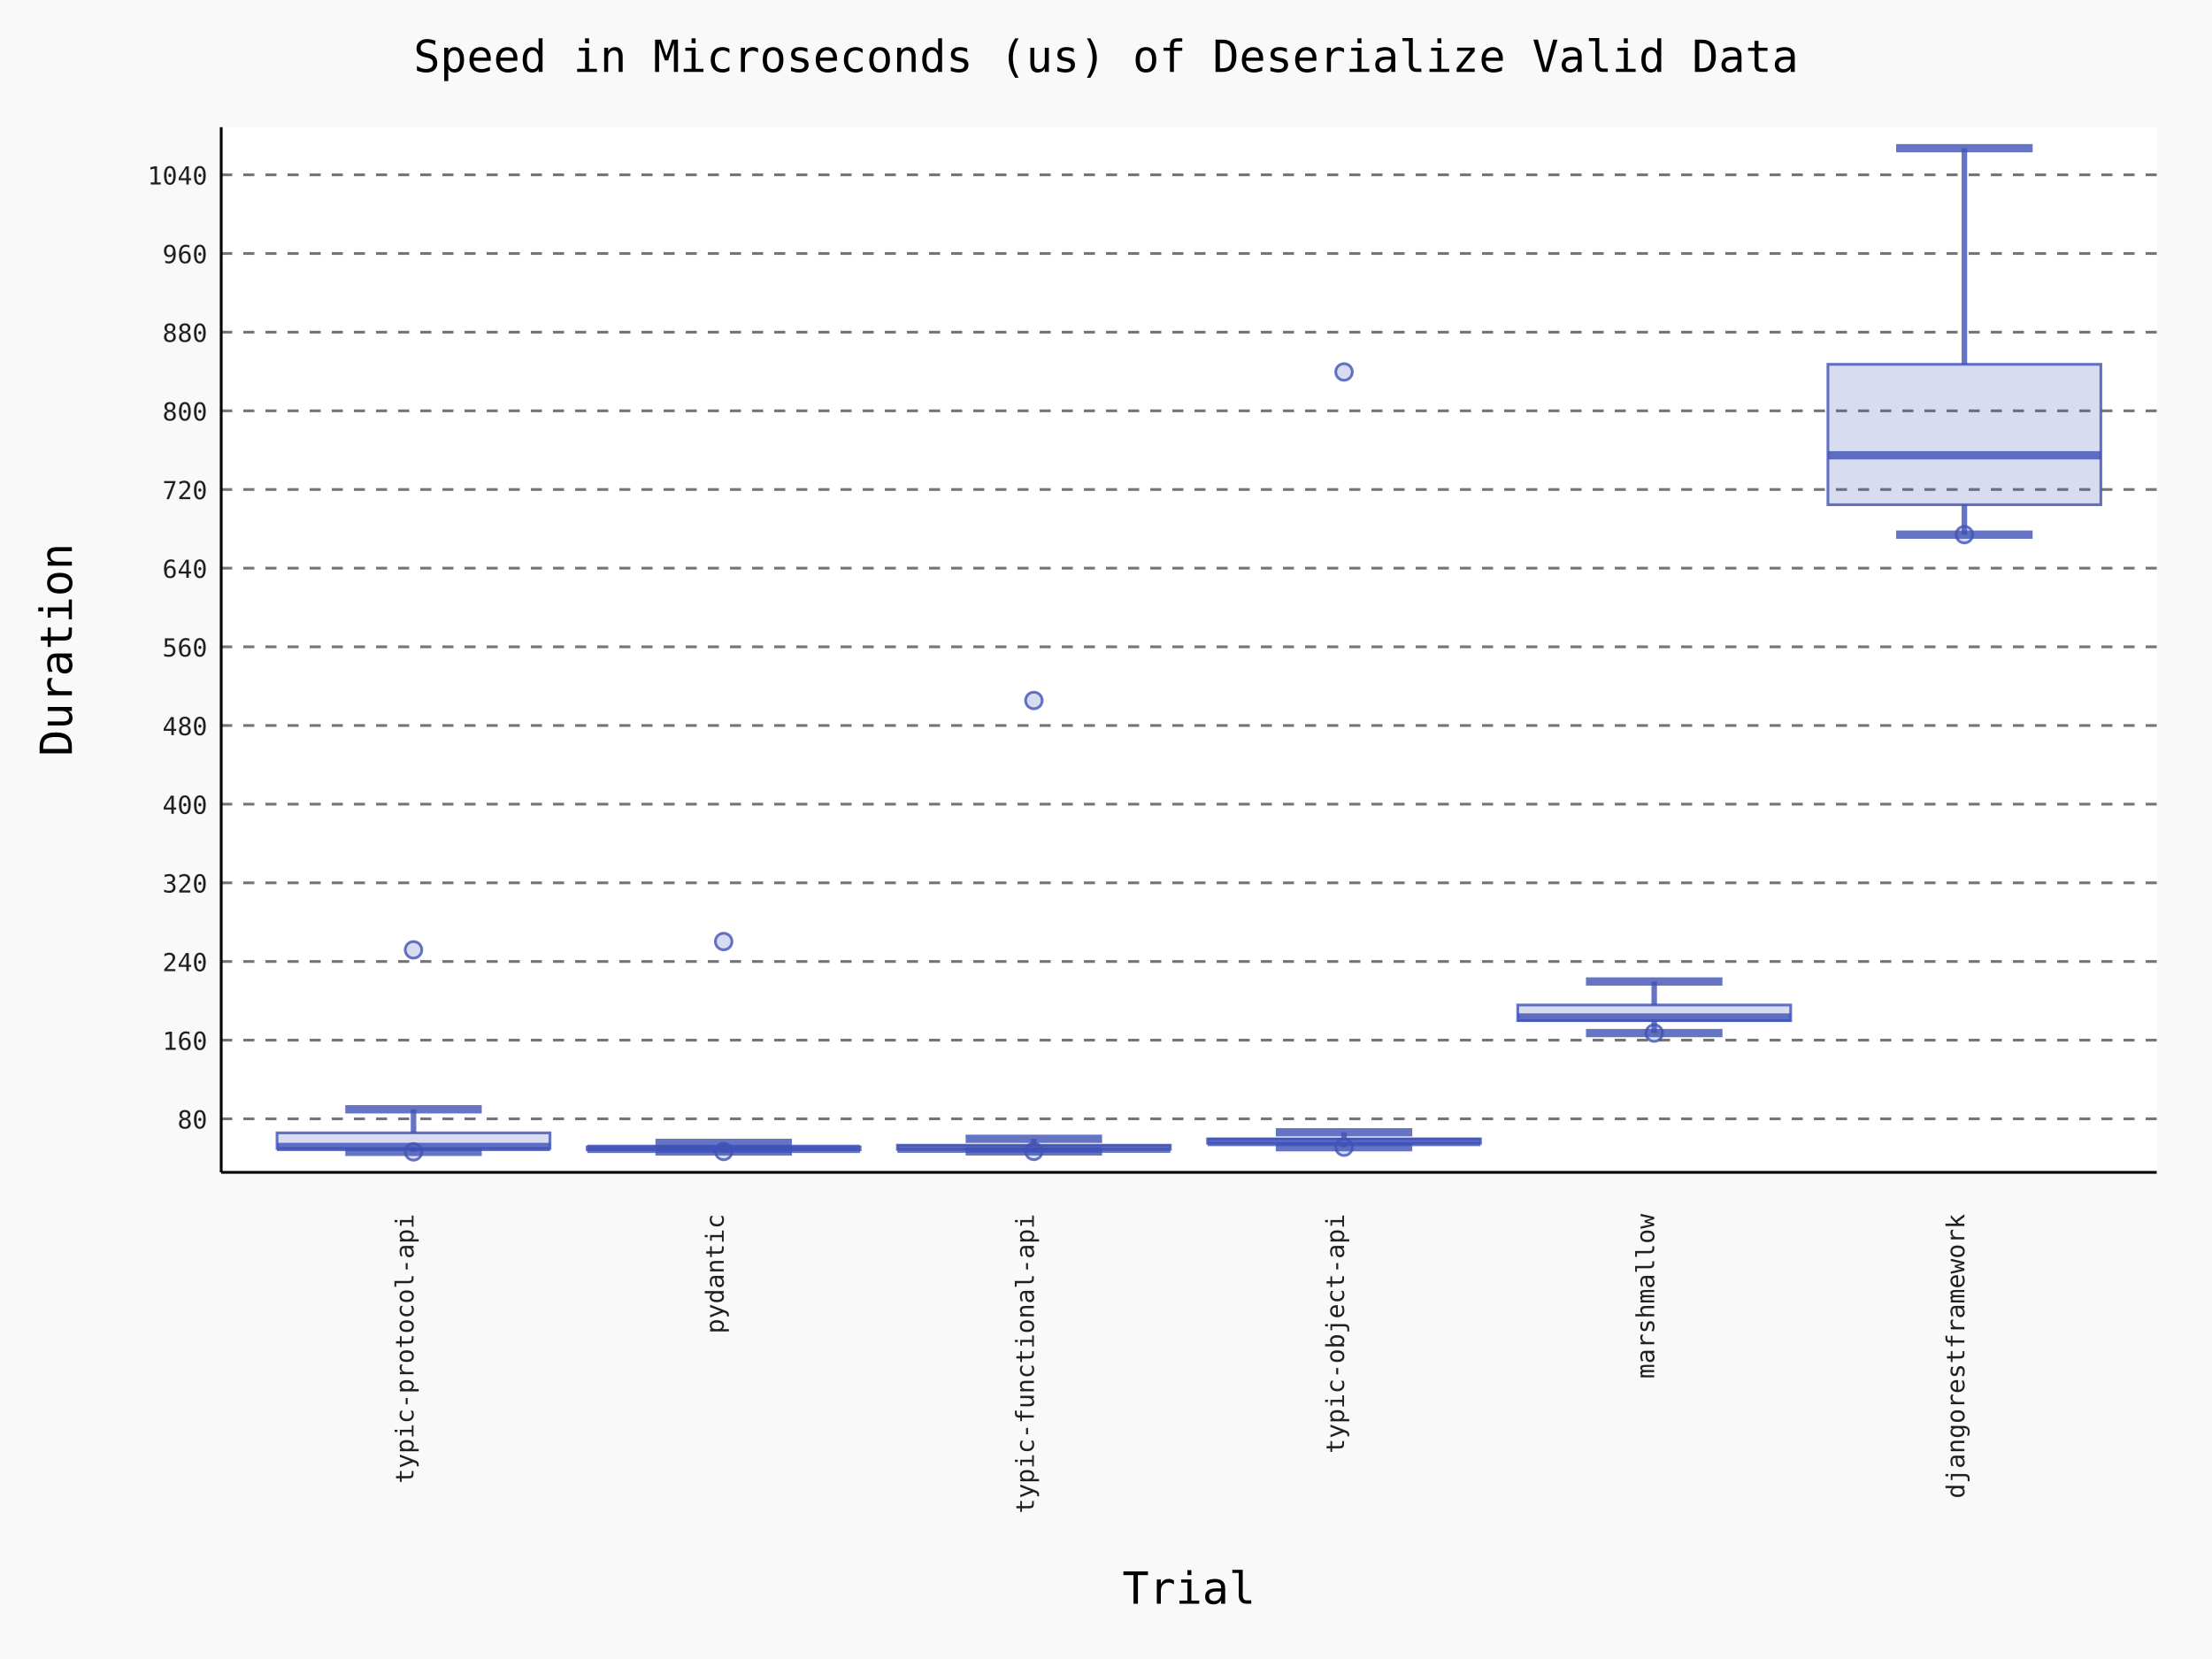
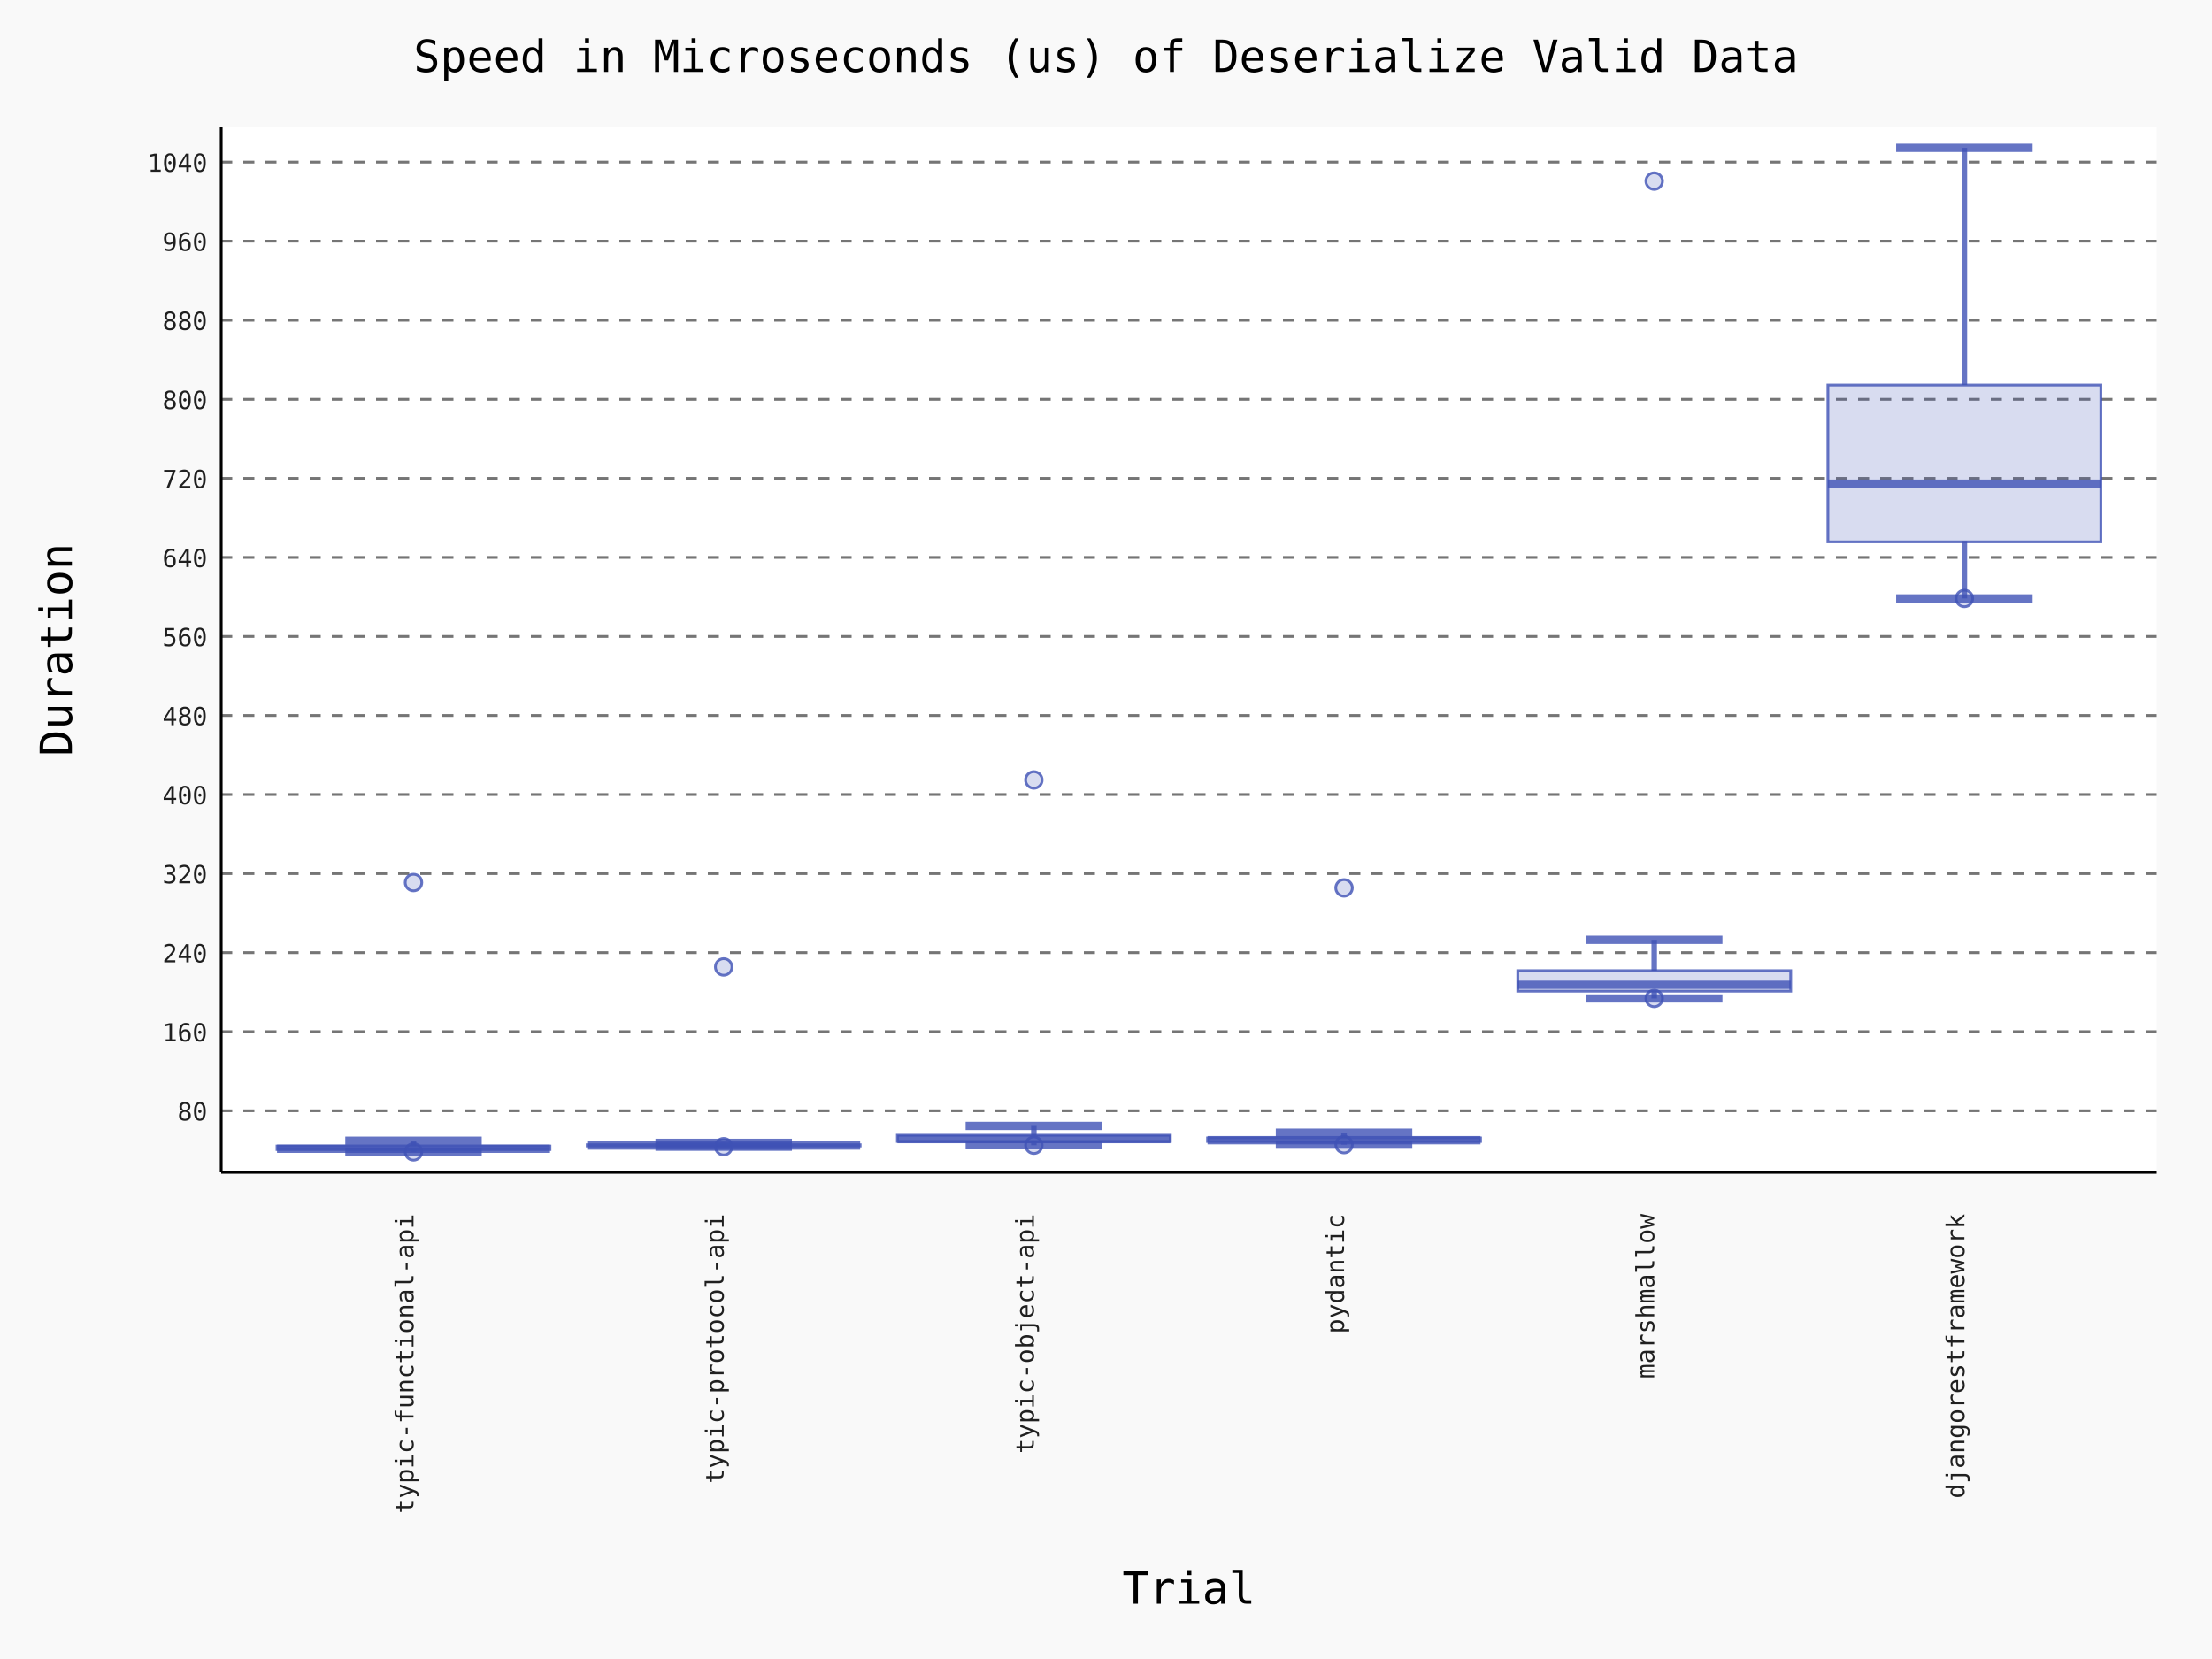
- <svg xmlns="http://www.w3.org/2000/svg" class="pygal-chart" id="chart-64714cdb-9dd8-4d41-b0b1-730b5dd112b8" viewBox="0 0 800 600">
+ <svg xmlns="http://www.w3.org/2000/svg" id="chart-5e7ca579-3508-4885-8930-fc3761d0e97d" class="pygal-chart" viewBox="0 0 800 600">
  <defs>
-     <style type="text/css">#chart-64714cdb-9dd8-4d41-b0b1-730b5dd112b8{-webkit-user-select:none;-webkit-font-smoothing:antialiased;font-family:Consolas,"Deja Vu Sans Mono","Bitstream Vera Sans Mono","Courier New",monospace}#chart-64714cdb-9dd8-4d41-b0b1-730b5dd112b8 .title{font-family:Consolas,"Deja Vu Sans Mono","Bitstream Vera Sans Mono","Courier New",monospace;font-size:16px}#chart-64714cdb-9dd8-4d41-b0b1-730b5dd112b8 .legends .legend text{font-family:Consolas,"Deja Vu Sans Mono","Bitstream Vera Sans Mono","Courier New",monospace;font-size:14px}#chart-64714cdb-9dd8-4d41-b0b1-730b5dd112b8 .axis text{font-family:Consolas,"Deja Vu Sans Mono","Bitstream Vera Sans Mono","Courier New",monospace;font-size:10px}#chart-64714cdb-9dd8-4d41-b0b1-730b5dd112b8 .axis text.major{font-family:Consolas,"Deja Vu Sans Mono","Bitstream Vera Sans Mono","Courier New",monospace;font-size:10px}#chart-64714cdb-9dd8-4d41-b0b1-730b5dd112b8 .text-overlay text.value{font-family:Consolas,"Deja Vu Sans Mono","Bitstream Vera Sans Mono","Courier New",monospace;font-size:16px}#chart-64714cdb-9dd8-4d41-b0b1-730b5dd112b8 .text-overlay text.label{font-family:Consolas,"Deja Vu Sans Mono","Bitstream Vera Sans Mono","Courier New",monospace;font-size:10px}#chart-64714cdb-9dd8-4d41-b0b1-730b5dd112b8 .tooltip{font-family:Consolas,"Deja Vu Sans Mono","Bitstream Vera Sans Mono","Courier New",monospace;font-size:14px}#chart-64714cdb-9dd8-4d41-b0b1-730b5dd112b8 text.no_data{font-family:Consolas,"Deja Vu Sans Mono","Bitstream Vera Sans Mono","Courier New",monospace;font-size:64px}
- #chart-64714cdb-9dd8-4d41-b0b1-730b5dd112b8{background-color:rgba(249,249,249,1)}#chart-64714cdb-9dd8-4d41-b0b1-730b5dd112b8 path,#chart-64714cdb-9dd8-4d41-b0b1-730b5dd112b8 line,#chart-64714cdb-9dd8-4d41-b0b1-730b5dd112b8 rect,#chart-64714cdb-9dd8-4d41-b0b1-730b5dd112b8 circle{-webkit-transition:150ms;-moz-transition:150ms;transition:150ms}#chart-64714cdb-9dd8-4d41-b0b1-730b5dd112b8 .graph &gt; .background{fill:rgba(249,249,249,1)}#chart-64714cdb-9dd8-4d41-b0b1-730b5dd112b8 .plot &gt; .background{fill:rgba(255,255,255,1)}#chart-64714cdb-9dd8-4d41-b0b1-730b5dd112b8 .graph{fill:rgba(0,0,0,.87)}#chart-64714cdb-9dd8-4d41-b0b1-730b5dd112b8 text.no_data{fill:rgba(0,0,0,1)}#chart-64714cdb-9dd8-4d41-b0b1-730b5dd112b8 .title{fill:rgba(0,0,0,1)}#chart-64714cdb-9dd8-4d41-b0b1-730b5dd112b8 .legends .legend text{fill:rgba(0,0,0,.87)}#chart-64714cdb-9dd8-4d41-b0b1-730b5dd112b8 .legends .legend:hover text{fill:rgba(0,0,0,1)}#chart-64714cdb-9dd8-4d41-b0b1-730b5dd112b8 .axis .line{stroke:rgba(0,0,0,1)}#chart-64714cdb-9dd8-4d41-b0b1-730b5dd112b8 .axis .guide.line{stroke:rgba(0,0,0,.54)}#chart-64714cdb-9dd8-4d41-b0b1-730b5dd112b8 .axis .major.line{stroke:rgba(0,0,0,.87)}#chart-64714cdb-9dd8-4d41-b0b1-730b5dd112b8 .axis text.major{fill:rgba(0,0,0,1)}#chart-64714cdb-9dd8-4d41-b0b1-730b5dd112b8 .axis.y .guides:hover .guide.line,#chart-64714cdb-9dd8-4d41-b0b1-730b5dd112b8 .line-graph .axis.x .guides:hover .guide.line,#chart-64714cdb-9dd8-4d41-b0b1-730b5dd112b8 .stackedline-graph .axis.x .guides:hover .guide.line,#chart-64714cdb-9dd8-4d41-b0b1-730b5dd112b8 .xy-graph .axis.x .guides:hover .guide.line{stroke:rgba(0,0,0,1)}#chart-64714cdb-9dd8-4d41-b0b1-730b5dd112b8 .axis .guides:hover text{fill:rgba(0,0,0,1)}#chart-64714cdb-9dd8-4d41-b0b1-730b5dd112b8 .reactive{fill-opacity:.7;stroke-opacity:.8}#chart-64714cdb-9dd8-4d41-b0b1-730b5dd112b8 .ci{stroke:rgba(0,0,0,.87)}#chart-64714cdb-9dd8-4d41-b0b1-730b5dd112b8 .reactive.active,#chart-64714cdb-9dd8-4d41-b0b1-730b5dd112b8 .active .reactive{fill-opacity:.8;stroke-opacity:.9;stroke-width:4}#chart-64714cdb-9dd8-4d41-b0b1-730b5dd112b8 .ci .reactive.active{stroke-width:1.5}#chart-64714cdb-9dd8-4d41-b0b1-730b5dd112b8 .series text{fill:rgba(0,0,0,1)}#chart-64714cdb-9dd8-4d41-b0b1-730b5dd112b8 .tooltip rect{fill:rgba(255,255,255,1);stroke:rgba(0,0,0,1);-webkit-transition:opacity 150ms;-moz-transition:opacity 150ms;transition:opacity 150ms}#chart-64714cdb-9dd8-4d41-b0b1-730b5dd112b8 .tooltip .label{fill:rgba(0,0,0,.87)}#chart-64714cdb-9dd8-4d41-b0b1-730b5dd112b8 .tooltip .label{fill:rgba(0,0,0,.87)}#chart-64714cdb-9dd8-4d41-b0b1-730b5dd112b8 .tooltip .legend{font-size:.8em;fill:rgba(0,0,0,.54)}#chart-64714cdb-9dd8-4d41-b0b1-730b5dd112b8 .tooltip .x_label{font-size:.6em;fill:rgba(0,0,0,1)}#chart-64714cdb-9dd8-4d41-b0b1-730b5dd112b8 .tooltip .xlink{font-size:.5em;text-decoration:underline}#chart-64714cdb-9dd8-4d41-b0b1-730b5dd112b8 .tooltip .value{font-size:1.5em}#chart-64714cdb-9dd8-4d41-b0b1-730b5dd112b8 .bound{font-size:.5em}#chart-64714cdb-9dd8-4d41-b0b1-730b5dd112b8 .max-value{font-size:.75em;fill:rgba(0,0,0,.54)}#chart-64714cdb-9dd8-4d41-b0b1-730b5dd112b8 .map-element{fill:rgba(255,255,255,1);stroke:rgba(0,0,0,.54) !important}#chart-64714cdb-9dd8-4d41-b0b1-730b5dd112b8 .map-element .reactive{fill-opacity:inherit;stroke-opacity:inherit}#chart-64714cdb-9dd8-4d41-b0b1-730b5dd112b8 .color-0,#chart-64714cdb-9dd8-4d41-b0b1-730b5dd112b8 .color-0 a:visited{stroke:#3F51B5;fill:#3F51B5}#chart-64714cdb-9dd8-4d41-b0b1-730b5dd112b8 .color-1,#chart-64714cdb-9dd8-4d41-b0b1-730b5dd112b8 .color-1 a:visited{stroke:#3F51B5;fill:#3F51B5}#chart-64714cdb-9dd8-4d41-b0b1-730b5dd112b8 .color-2,#chart-64714cdb-9dd8-4d41-b0b1-730b5dd112b8 .color-2 a:visited{stroke:#3F51B5;fill:#3F51B5}#chart-64714cdb-9dd8-4d41-b0b1-730b5dd112b8 .color-3,#chart-64714cdb-9dd8-4d41-b0b1-730b5dd112b8 .color-3 a:visited{stroke:#3F51B5;fill:#3F51B5}#chart-64714cdb-9dd8-4d41-b0b1-730b5dd112b8 .color-4,#chart-64714cdb-9dd8-4d41-b0b1-730b5dd112b8 .color-4 a:visited{stroke:#3F51B5;fill:#3F51B5}#chart-64714cdb-9dd8-4d41-b0b1-730b5dd112b8 .color-5,#chart-64714cdb-9dd8-4d41-b0b1-730b5dd112b8 .color-5 a:visited{stroke:#3F51B5;fill:#3F51B5}#chart-64714cdb-9dd8-4d41-b0b1-730b5dd112b8 .text-overlay .color-0 text{fill:black}#chart-64714cdb-9dd8-4d41-b0b1-730b5dd112b8 .text-overlay .color-1 text{fill:black}#chart-64714cdb-9dd8-4d41-b0b1-730b5dd112b8 .text-overlay .color-2 text{fill:black}#chart-64714cdb-9dd8-4d41-b0b1-730b5dd112b8 .text-overlay .color-3 text{fill:black}#chart-64714cdb-9dd8-4d41-b0b1-730b5dd112b8 .text-overlay .color-4 text{fill:black}#chart-64714cdb-9dd8-4d41-b0b1-730b5dd112b8 .text-overlay .color-5 text{fill:black}
- #chart-64714cdb-9dd8-4d41-b0b1-730b5dd112b8 text.no_data{text-anchor:middle}#chart-64714cdb-9dd8-4d41-b0b1-730b5dd112b8 .guide.line{fill:none}#chart-64714cdb-9dd8-4d41-b0b1-730b5dd112b8 .centered{text-anchor:middle}#chart-64714cdb-9dd8-4d41-b0b1-730b5dd112b8 .title{text-anchor:middle}#chart-64714cdb-9dd8-4d41-b0b1-730b5dd112b8 .legends .legend text{fill-opacity:1}#chart-64714cdb-9dd8-4d41-b0b1-730b5dd112b8 .axis.x text{text-anchor:middle}#chart-64714cdb-9dd8-4d41-b0b1-730b5dd112b8 .axis.x:not(.web) text[transform]{text-anchor:start}#chart-64714cdb-9dd8-4d41-b0b1-730b5dd112b8 .axis.x:not(.web) text[transform].backwards{text-anchor:end}#chart-64714cdb-9dd8-4d41-b0b1-730b5dd112b8 .axis.y text{text-anchor:end}#chart-64714cdb-9dd8-4d41-b0b1-730b5dd112b8 .axis.y text[transform].backwards{text-anchor:start}#chart-64714cdb-9dd8-4d41-b0b1-730b5dd112b8 .axis.y2 text{text-anchor:start}#chart-64714cdb-9dd8-4d41-b0b1-730b5dd112b8 .axis.y2 text[transform].backwards{text-anchor:end}#chart-64714cdb-9dd8-4d41-b0b1-730b5dd112b8 .axis .guide.line{stroke-dasharray:4,4}#chart-64714cdb-9dd8-4d41-b0b1-730b5dd112b8 .axis .major.guide.line{stroke-dasharray:6,6}#chart-64714cdb-9dd8-4d41-b0b1-730b5dd112b8 .horizontal .axis.y .guide.line,#chart-64714cdb-9dd8-4d41-b0b1-730b5dd112b8 .horizontal .axis.y2 .guide.line,#chart-64714cdb-9dd8-4d41-b0b1-730b5dd112b8 .vertical .axis.x .guide.line{opacity:0}#chart-64714cdb-9dd8-4d41-b0b1-730b5dd112b8 .horizontal .axis.always_show .guide.line,#chart-64714cdb-9dd8-4d41-b0b1-730b5dd112b8 .vertical .axis.always_show .guide.line{opacity:1 !important}#chart-64714cdb-9dd8-4d41-b0b1-730b5dd112b8 .axis.y .guides:hover .guide.line,#chart-64714cdb-9dd8-4d41-b0b1-730b5dd112b8 .axis.y2 .guides:hover .guide.line,#chart-64714cdb-9dd8-4d41-b0b1-730b5dd112b8 .axis.x .guides:hover .guide.line{opacity:1}#chart-64714cdb-9dd8-4d41-b0b1-730b5dd112b8 .axis .guides:hover text{opacity:1}#chart-64714cdb-9dd8-4d41-b0b1-730b5dd112b8 .nofill{fill:none}#chart-64714cdb-9dd8-4d41-b0b1-730b5dd112b8 .subtle-fill{fill-opacity:.2}#chart-64714cdb-9dd8-4d41-b0b1-730b5dd112b8 .dot{stroke-width:1px;fill-opacity:1}#chart-64714cdb-9dd8-4d41-b0b1-730b5dd112b8 .dot.active{stroke-width:5px}#chart-64714cdb-9dd8-4d41-b0b1-730b5dd112b8 .dot.negative{fill:transparent}#chart-64714cdb-9dd8-4d41-b0b1-730b5dd112b8 text,#chart-64714cdb-9dd8-4d41-b0b1-730b5dd112b8 tspan{stroke:none !important}#chart-64714cdb-9dd8-4d41-b0b1-730b5dd112b8 .series text.active{opacity:1}#chart-64714cdb-9dd8-4d41-b0b1-730b5dd112b8 .tooltip rect{fill-opacity:.95;stroke-width:.5}#chart-64714cdb-9dd8-4d41-b0b1-730b5dd112b8 .tooltip text{fill-opacity:1}#chart-64714cdb-9dd8-4d41-b0b1-730b5dd112b8 .showable{visibility:hidden}#chart-64714cdb-9dd8-4d41-b0b1-730b5dd112b8 .showable.shown{visibility:visible}#chart-64714cdb-9dd8-4d41-b0b1-730b5dd112b8 .gauge-background{fill:rgba(229,229,229,1);stroke:none}#chart-64714cdb-9dd8-4d41-b0b1-730b5dd112b8 .bg-lines{stroke:rgba(249,249,249,1);stroke-width:2px}
+     <style type="text/css">#chart-5e7ca579-3508-4885-8930-fc3761d0e97d{-webkit-user-select:none;-webkit-font-smoothing:antialiased;font-family:Consolas,"Deja Vu Sans Mono","Bitstream Vera Sans Mono","Courier New",monospace}#chart-5e7ca579-3508-4885-8930-fc3761d0e97d .title{font-family:Consolas,"Deja Vu Sans Mono","Bitstream Vera Sans Mono","Courier New",monospace;font-size:16px}#chart-5e7ca579-3508-4885-8930-fc3761d0e97d .legends .legend text{font-family:Consolas,"Deja Vu Sans Mono","Bitstream Vera Sans Mono","Courier New",monospace;font-size:14px}#chart-5e7ca579-3508-4885-8930-fc3761d0e97d .axis text{font-family:Consolas,"Deja Vu Sans Mono","Bitstream Vera Sans Mono","Courier New",monospace;font-size:10px}#chart-5e7ca579-3508-4885-8930-fc3761d0e97d .axis text.major{font-family:Consolas,"Deja Vu Sans Mono","Bitstream Vera Sans Mono","Courier New",monospace;font-size:10px}#chart-5e7ca579-3508-4885-8930-fc3761d0e97d .text-overlay text.value{font-family:Consolas,"Deja Vu Sans Mono","Bitstream Vera Sans Mono","Courier New",monospace;font-size:16px}#chart-5e7ca579-3508-4885-8930-fc3761d0e97d .text-overlay text.label{font-family:Consolas,"Deja Vu Sans Mono","Bitstream Vera Sans Mono","Courier New",monospace;font-size:10px}#chart-5e7ca579-3508-4885-8930-fc3761d0e97d .tooltip{font-family:Consolas,"Deja Vu Sans Mono","Bitstream Vera Sans Mono","Courier New",monospace;font-size:14px}#chart-5e7ca579-3508-4885-8930-fc3761d0e97d text.no_data{font-family:Consolas,"Deja Vu Sans Mono","Bitstream Vera Sans Mono","Courier New",monospace;font-size:64px}
+ #chart-5e7ca579-3508-4885-8930-fc3761d0e97d{background-color:rgba(249,249,249,1)}#chart-5e7ca579-3508-4885-8930-fc3761d0e97d path,#chart-5e7ca579-3508-4885-8930-fc3761d0e97d line,#chart-5e7ca579-3508-4885-8930-fc3761d0e97d rect,#chart-5e7ca579-3508-4885-8930-fc3761d0e97d circle{-webkit-transition:150ms;-moz-transition:150ms;transition:150ms}#chart-5e7ca579-3508-4885-8930-fc3761d0e97d .graph &gt; .background{fill:rgba(249,249,249,1)}#chart-5e7ca579-3508-4885-8930-fc3761d0e97d .plot &gt; .background{fill:rgba(255,255,255,1)}#chart-5e7ca579-3508-4885-8930-fc3761d0e97d .graph{fill:rgba(0,0,0,.87)}#chart-5e7ca579-3508-4885-8930-fc3761d0e97d text.no_data{fill:rgba(0,0,0,1)}#chart-5e7ca579-3508-4885-8930-fc3761d0e97d .title{fill:rgba(0,0,0,1)}#chart-5e7ca579-3508-4885-8930-fc3761d0e97d .legends .legend text{fill:rgba(0,0,0,.87)}#chart-5e7ca579-3508-4885-8930-fc3761d0e97d .legends .legend:hover text{fill:rgba(0,0,0,1)}#chart-5e7ca579-3508-4885-8930-fc3761d0e97d .axis .line{stroke:rgba(0,0,0,1)}#chart-5e7ca579-3508-4885-8930-fc3761d0e97d .axis .guide.line{stroke:rgba(0,0,0,.54)}#chart-5e7ca579-3508-4885-8930-fc3761d0e97d .axis .major.line{stroke:rgba(0,0,0,.87)}#chart-5e7ca579-3508-4885-8930-fc3761d0e97d .axis text.major{fill:rgba(0,0,0,1)}#chart-5e7ca579-3508-4885-8930-fc3761d0e97d .axis.y .guides:hover .guide.line,#chart-5e7ca579-3508-4885-8930-fc3761d0e97d .line-graph .axis.x .guides:hover .guide.line,#chart-5e7ca579-3508-4885-8930-fc3761d0e97d .stackedline-graph .axis.x .guides:hover .guide.line,#chart-5e7ca579-3508-4885-8930-fc3761d0e97d .xy-graph .axis.x .guides:hover .guide.line{stroke:rgba(0,0,0,1)}#chart-5e7ca579-3508-4885-8930-fc3761d0e97d .axis .guides:hover text{fill:rgba(0,0,0,1)}#chart-5e7ca579-3508-4885-8930-fc3761d0e97d .reactive{fill-opacity:.7;stroke-opacity:.8}#chart-5e7ca579-3508-4885-8930-fc3761d0e97d .ci{stroke:rgba(0,0,0,.87)}#chart-5e7ca579-3508-4885-8930-fc3761d0e97d .reactive.active,#chart-5e7ca579-3508-4885-8930-fc3761d0e97d .active .reactive{fill-opacity:.8;stroke-opacity:.9;stroke-width:4}#chart-5e7ca579-3508-4885-8930-fc3761d0e97d .ci .reactive.active{stroke-width:1.5}#chart-5e7ca579-3508-4885-8930-fc3761d0e97d .series text{fill:rgba(0,0,0,1)}#chart-5e7ca579-3508-4885-8930-fc3761d0e97d .tooltip rect{fill:rgba(255,255,255,1);stroke:rgba(0,0,0,1);-webkit-transition:opacity 150ms;-moz-transition:opacity 150ms;transition:opacity 150ms}#chart-5e7ca579-3508-4885-8930-fc3761d0e97d .tooltip .label{fill:rgba(0,0,0,.87)}#chart-5e7ca579-3508-4885-8930-fc3761d0e97d .tooltip .label{fill:rgba(0,0,0,.87)}#chart-5e7ca579-3508-4885-8930-fc3761d0e97d .tooltip .legend{font-size:.8em;fill:rgba(0,0,0,.54)}#chart-5e7ca579-3508-4885-8930-fc3761d0e97d .tooltip .x_label{font-size:.6em;fill:rgba(0,0,0,1)}#chart-5e7ca579-3508-4885-8930-fc3761d0e97d .tooltip .xlink{font-size:.5em;text-decoration:underline}#chart-5e7ca579-3508-4885-8930-fc3761d0e97d .tooltip .value{font-size:1.5em}#chart-5e7ca579-3508-4885-8930-fc3761d0e97d .bound{font-size:.5em}#chart-5e7ca579-3508-4885-8930-fc3761d0e97d .max-value{font-size:.75em;fill:rgba(0,0,0,.54)}#chart-5e7ca579-3508-4885-8930-fc3761d0e97d .map-element{fill:rgba(255,255,255,1);stroke:rgba(0,0,0,.54) !important}#chart-5e7ca579-3508-4885-8930-fc3761d0e97d .map-element .reactive{fill-opacity:inherit;stroke-opacity:inherit}#chart-5e7ca579-3508-4885-8930-fc3761d0e97d .color-0,#chart-5e7ca579-3508-4885-8930-fc3761d0e97d .color-0 a:visited{stroke:#3F51B5;fill:#3F51B5}#chart-5e7ca579-3508-4885-8930-fc3761d0e97d .color-1,#chart-5e7ca579-3508-4885-8930-fc3761d0e97d .color-1 a:visited{stroke:#3F51B5;fill:#3F51B5}#chart-5e7ca579-3508-4885-8930-fc3761d0e97d .color-2,#chart-5e7ca579-3508-4885-8930-fc3761d0e97d .color-2 a:visited{stroke:#3F51B5;fill:#3F51B5}#chart-5e7ca579-3508-4885-8930-fc3761d0e97d .color-3,#chart-5e7ca579-3508-4885-8930-fc3761d0e97d .color-3 a:visited{stroke:#3F51B5;fill:#3F51B5}#chart-5e7ca579-3508-4885-8930-fc3761d0e97d .color-4,#chart-5e7ca579-3508-4885-8930-fc3761d0e97d .color-4 a:visited{stroke:#3F51B5;fill:#3F51B5}#chart-5e7ca579-3508-4885-8930-fc3761d0e97d .color-5,#chart-5e7ca579-3508-4885-8930-fc3761d0e97d .color-5 a:visited{stroke:#3F51B5;fill:#3F51B5}#chart-5e7ca579-3508-4885-8930-fc3761d0e97d .text-overlay .color-0 text{fill:black}#chart-5e7ca579-3508-4885-8930-fc3761d0e97d .text-overlay .color-1 text{fill:black}#chart-5e7ca579-3508-4885-8930-fc3761d0e97d .text-overlay .color-2 text{fill:black}#chart-5e7ca579-3508-4885-8930-fc3761d0e97d .text-overlay .color-3 text{fill:black}#chart-5e7ca579-3508-4885-8930-fc3761d0e97d .text-overlay .color-4 text{fill:black}#chart-5e7ca579-3508-4885-8930-fc3761d0e97d .text-overlay .color-5 text{fill:black}
+ #chart-5e7ca579-3508-4885-8930-fc3761d0e97d text.no_data{text-anchor:middle}#chart-5e7ca579-3508-4885-8930-fc3761d0e97d .guide.line{fill:none}#chart-5e7ca579-3508-4885-8930-fc3761d0e97d .centered{text-anchor:middle}#chart-5e7ca579-3508-4885-8930-fc3761d0e97d .title{text-anchor:middle}#chart-5e7ca579-3508-4885-8930-fc3761d0e97d .legends .legend text{fill-opacity:1}#chart-5e7ca579-3508-4885-8930-fc3761d0e97d .axis.x text{text-anchor:middle}#chart-5e7ca579-3508-4885-8930-fc3761d0e97d .axis.x:not(.web) text[transform]{text-anchor:start}#chart-5e7ca579-3508-4885-8930-fc3761d0e97d .axis.x:not(.web) text[transform].backwards{text-anchor:end}#chart-5e7ca579-3508-4885-8930-fc3761d0e97d .axis.y text{text-anchor:end}#chart-5e7ca579-3508-4885-8930-fc3761d0e97d .axis.y text[transform].backwards{text-anchor:start}#chart-5e7ca579-3508-4885-8930-fc3761d0e97d .axis.y2 text{text-anchor:start}#chart-5e7ca579-3508-4885-8930-fc3761d0e97d .axis.y2 text[transform].backwards{text-anchor:end}#chart-5e7ca579-3508-4885-8930-fc3761d0e97d .axis .guide.line{stroke-dasharray:4,4}#chart-5e7ca579-3508-4885-8930-fc3761d0e97d .axis .major.guide.line{stroke-dasharray:6,6}#chart-5e7ca579-3508-4885-8930-fc3761d0e97d .horizontal .axis.y .guide.line,#chart-5e7ca579-3508-4885-8930-fc3761d0e97d .horizontal .axis.y2 .guide.line,#chart-5e7ca579-3508-4885-8930-fc3761d0e97d .vertical .axis.x .guide.line{opacity:0}#chart-5e7ca579-3508-4885-8930-fc3761d0e97d .horizontal .axis.always_show .guide.line,#chart-5e7ca579-3508-4885-8930-fc3761d0e97d .vertical .axis.always_show .guide.line{opacity:1 !important}#chart-5e7ca579-3508-4885-8930-fc3761d0e97d .axis.y .guides:hover .guide.line,#chart-5e7ca579-3508-4885-8930-fc3761d0e97d .axis.y2 .guides:hover .guide.line,#chart-5e7ca579-3508-4885-8930-fc3761d0e97d .axis.x .guides:hover .guide.line{opacity:1}#chart-5e7ca579-3508-4885-8930-fc3761d0e97d .axis .guides:hover text{opacity:1}#chart-5e7ca579-3508-4885-8930-fc3761d0e97d .nofill{fill:none}#chart-5e7ca579-3508-4885-8930-fc3761d0e97d .subtle-fill{fill-opacity:.2}#chart-5e7ca579-3508-4885-8930-fc3761d0e97d .dot{stroke-width:1px;fill-opacity:1}#chart-5e7ca579-3508-4885-8930-fc3761d0e97d .dot.active{stroke-width:5px}#chart-5e7ca579-3508-4885-8930-fc3761d0e97d .dot.negative{fill:transparent}#chart-5e7ca579-3508-4885-8930-fc3761d0e97d text,#chart-5e7ca579-3508-4885-8930-fc3761d0e97d tspan{stroke:none !important}#chart-5e7ca579-3508-4885-8930-fc3761d0e97d .series text.active{opacity:1}#chart-5e7ca579-3508-4885-8930-fc3761d0e97d .tooltip rect{fill-opacity:.95;stroke-width:.5}#chart-5e7ca579-3508-4885-8930-fc3761d0e97d .tooltip text{fill-opacity:1}#chart-5e7ca579-3508-4885-8930-fc3761d0e97d .showable{visibility:hidden}#chart-5e7ca579-3508-4885-8930-fc3761d0e97d .showable.shown{visibility:visible}#chart-5e7ca579-3508-4885-8930-fc3761d0e97d .gauge-background{fill:rgba(229,229,229,1);stroke:none}#chart-5e7ca579-3508-4885-8930-fc3761d0e97d .bg-lines{stroke:rgba(249,249,249,1);stroke-width:2px}
.tooltip .value{font-size:1em !important}.axis text{font-size:9px !important}</style>
  </defs>
  <g class="graph custombox-graph vertical">
-     <rect class="background" height="600" width="800" x="0" y="0" />
-     <g class="plot" transform="translate(80, 46)">
-       <rect class="background" height="378.0" width="700.0" x="0" y="0" />
+     <rect x="0" y="0" width="800" height="600" class="background" />
+     <g transform="translate(80, 46)" class="plot">
+       <rect x="0" y="0" width="700.0" height="378.0" class="background" />
      <g class="axis y always_show">
-         <path class="line" d="M0 378 h700" />
-         <g class="guides">
-           <path class="guide line" d="M0 358.639 h700" />
-           <text class="" x="-5" y="362.139">80</text>
-         </g>
-         <g class="guides">
-           <path class="guide line" d="M0 330.188 h700" />
-           <text class="" x="-5" y="333.688">160</text>
-         </g>
-         <g class="guides">
-           <path class="guide line" d="M0 301.737 h700" />
-           <text class="" x="-5" y="305.237">240</text>
-         </g>
-         <g class="guides">
-           <path class="guide line" d="M0 273.286 h700" />
-           <text class="" x="-5" y="276.786">320</text>
-         </g>
-         <g class="guides">
-           <path class="guide line" d="M0 244.835 h700" />
-           <text class="" x="-5" y="248.335">400</text>
-         </g>
-         <g class="guides">
-           <path class="guide line" d="M0 216.384 h700" />
-           <text class="" x="-5" y="219.884">480</text>
-         </g>
-         <g class="guides">
-           <path class="guide line" d="M0 187.933 h700" />
-           <text class="" x="-5" y="191.433">560</text>
-         </g>
-         <g class="guides">
-           <path class="guide line" d="M0 159.482 h700" />
-           <text class="" x="-5" y="162.982">640</text>
-         </g>
-         <g class="guides">
-           <path class="guide line" d="M0 131.031 h700" />
-           <text class="" x="-5" y="134.531">720</text>
-         </g>
-         <g class="guides">
-           <path class="guide line" d="M0 102.58 h700" />
-           <text class="" x="-5" y="106.08">800</text>
-         </g>
-         <g class="guides">
-           <path class="guide line" d="M0 74.129 h700" />
-           <text class="" x="-5" y="77.629">880</text>
-         </g>
-         <g class="guides">
-           <path class="guide line" d="M0 45.678 h700" />
-           <text class="" x="-5" y="49.178">960</text>
-         </g>
-         <g class="guides">
-           <path class="guide line" d="M0 17.227 h700" />
-           <text class="" x="-5" y="20.727">1040</text>
+         <path d="M0 378 h700" class="line" />
+         <g class="guides">
+           <path d="M0 355.721 h700" class="guide line" />
+           <text x="-5" y="359.221" class="">80</text>
+         </g>
+         <g class="guides">
+           <path d="M0 327.13 h700" class="guide line" />
+           <text x="-5" y="330.63" class="">160</text>
+         </g>
+         <g class="guides">
+           <path d="M0 298.539 h700" class="guide line" />
+           <text x="-5" y="302.039" class="">240</text>
+         </g>
+         <g class="guides">
+           <path d="M0 269.948 h700" class="guide line" />
+           <text x="-5" y="273.448" class="">320</text>
+         </g>
+         <g class="guides">
+           <path d="M0 241.357 h700" class="guide line" />
+           <text x="-5" y="244.857" class="">400</text>
+         </g>
+         <g class="guides">
+           <path d="M0 212.766 h700" class="guide line" />
+           <text x="-5" y="216.266" class="">480</text>
+         </g>
+         <g class="guides">
+           <path d="M0 184.175 h700" class="guide line" />
+           <text x="-5" y="187.675" class="">560</text>
+         </g>
+         <g class="guides">
+           <path d="M0 155.584 h700" class="guide line" />
+           <text x="-5" y="159.084" class="">640</text>
+         </g>
+         <g class="guides">
+           <path d="M0 126.994 h700" class="guide line" />
+           <text x="-5" y="130.494" class="">720</text>
+         </g>
+         <g class="guides">
+           <path d="M0 98.403 h700" class="guide line" />
+           <text x="-5" y="101.903" class="">800</text>
+         </g>
+         <g class="guides">
+           <path d="M0 69.812 h700" class="guide line" />
+           <text x="-5" y="73.312" class="">880</text>
+         </g>
+         <g class="guides">
+           <path d="M0 41.221 h700" class="guide line" />
+           <text x="-5" y="44.721" class="">960</text>
+         </g>
+         <g class="guides">
+           <path d="M0 12.63 h700" class="guide line" />
+           <text x="-5" y="16.13" class="">1040</text>
        </g>
      </g>
      <g class="axis x">
-         <path class="line" d="M0 0 v378" />
-         <g class="guides">
-           <path class="guide line" d="M69.551 0 v378" />
-           <text class="backwards" transform="rotate(270 69.55128 393)" x="69.551" y="393.0">typic-protocol-api</text>
-         </g>
-         <g class="guides">
-           <path class="guide line" d="M181.731 0 v378" />
-           <text class="backwards" transform="rotate(270 181.7308 393)" x="181.731" y="393.0">pydantic</text>
-         </g>
-         <g class="guides">
-           <path class="guide line" d="M293.91 0 v378" />
-           <text class="backwards" transform="rotate(270 293.9103 393)" x="293.91" y="393.0">typic-functional-api</text>
-         </g>
-         <g class="guides">
-           <path class="guide line" d="M406.09 0 v378" />
-           <text class="backwards" transform="rotate(270 406.0897 393)" x="406.09" y="393.0">typic-object-api</text>
-         </g>
-         <g class="guides">
-           <path class="guide line" d="M518.269 0 v378" />
-           <text class="backwards" transform="rotate(270 518.2692 393)" x="518.269" y="393.0">marshmallow</text>
-         </g>
-         <g class="guides">
-           <path class="guide line" d="M630.449 0 v378" />
-           <text class="backwards" transform="rotate(270 630.4487 393)" x="630.449" y="393.0">djangorestframework</text>
+         <path d="M0 0 v378" class="line" />
+         <g class="guides">
+           <path d="M69.551 0 v378" class="guide line" />
+           <text x="69.551" y="393.0" class="backwards" transform="rotate(270 69.55128 393)">typic-functional-api</text>
+         </g>
+         <g class="guides">
+           <path d="M181.731 0 v378" class="guide line" />
+           <text x="181.731" y="393.0" class="backwards" transform="rotate(270 181.7308 393)">typic-protocol-api</text>
+         </g>
+         <g class="guides">
+           <path d="M293.91 0 v378" class="guide line" />
+           <text x="293.91" y="393.0" class="backwards" transform="rotate(270 293.9103 393)">typic-object-api</text>
+         </g>
+         <g class="guides">
+           <path d="M406.09 0 v378" class="guide line" />
+           <text x="406.09" y="393.0" class="backwards" transform="rotate(270 406.0897 393)">pydantic</text>
+         </g>
+         <g class="guides">
+           <path d="M518.269 0 v378" class="guide line" />
+           <text x="518.269" y="393.0" class="backwards" transform="rotate(270 518.2692 393)">marshmallow</text>
+         </g>
+         <g class="guides">
+           <path d="M630.449 0 v378" class="guide line" />
+           <text x="630.449" y="393.0" class="backwards" transform="rotate(270 630.4487 393)">djangorestframework</text>
        </g>
      </g>
      <g class="series serie-0 color-0">
        <g class="boxes">
          <g class="box">
-             <path class="reactive tooltip-trigger" d="M44.872 370.585 L94.231 370.585" stroke-width="3" />
-             <path class="reactive tooltip-trigger" d="M20.192 368.811 L118.91 368.811" stroke-width="3" />
-             <path class="reactive tooltip-trigger" d="M44.872 355.194 L94.231 355.194" stroke-width="3" />
-             <path class="reactive tooltip-trigger" d="M69.551 370.585 L69.551 369.369" stroke-width="2" />
-             <path class="reactive tooltip-trigger" d="M69.551 355.194 L69.551 363.711" stroke-width="2" />
-             <rect class="subtle-fill reactive tooltip-trigger" height="5.657" width="98.718" x="20.192" y="363.711" />
-             <circle class="subtle-fill reactive tooltip-trigger" cx="69.551" cy="370.585" r="3" />
-             <circle class="subtle-fill reactive tooltip-trigger" cx="69.551" cy="297.525" r="3" />
+             <path stroke-width="3" d="M44.872 370.587 L94.231 370.587" class="reactive tooltip-trigger" />
+             <path stroke-width="3" d="M20.192 369.456 L118.91 369.456" class="reactive tooltip-trigger" />
+             <path stroke-width="3" d="M44.872 366.555 L94.231 366.555" class="reactive tooltip-trigger" />
+             <path stroke-width="2" d="M69.551 370.587 L69.551 369.738" class="reactive tooltip-trigger" />
+             <path stroke-width="2" d="M69.551 366.555 L69.551 368.467" class="reactive tooltip-trigger" />
+             <rect x="20.192" y="368.467" height="1.271" width="98.718" class="subtle-fill reactive tooltip-trigger" />
+             <circle cx="69.551" cy="370.587" r="3" class="subtle-fill reactive tooltip-trigger" />
+             <circle cx="69.551" cy="273.181" r="3" class="subtle-fill reactive tooltip-trigger" />
          </g>
        </g>
      </g>
      <g class="series serie-1 color-1">
        <g class="boxes">
          <g class="box">
-             <path class="reactive tooltip-trigger" d="M157.051 370.439 L206.41 370.439" stroke-width="3" />
-             <path class="reactive tooltip-trigger" d="M132.372 369.497 L231.09 369.497" stroke-width="3" />
-             <path class="reactive tooltip-trigger" d="M157.051 367.344 L206.41 367.344" stroke-width="3" />
-             <path class="reactive tooltip-trigger" d="M181.731 370.439 L181.731 369.817" stroke-width="2" />
-             <path class="reactive tooltip-trigger" d="M181.731 367.344 L181.731 368.833" stroke-width="2" />
-             <rect class="subtle-fill reactive tooltip-trigger" height="0.984" width="98.718" x="132.372" y="368.833" />
-             <circle class="subtle-fill reactive tooltip-trigger" cx="181.731" cy="370.439" r="3" />
-             <circle class="subtle-fill reactive tooltip-trigger" cx="181.731" cy="294.518" r="3" />
+             <path stroke-width="3" d="M157.051 368.709 L206.41 368.709" class="reactive tooltip-trigger" />
+             <path stroke-width="3" d="M132.372 368.293 L231.09 368.293" class="reactive tooltip-trigger" />
+             <path stroke-width="3" d="M157.051 367.326 L206.41 367.326" class="reactive tooltip-trigger" />
+             <path stroke-width="2" d="M181.731 368.709 L181.731 368.447" class="reactive tooltip-trigger" />
+             <path stroke-width="2" d="M181.731 367.326 L181.731 368.001" class="reactive tooltip-trigger" />
+             <rect x="132.372" y="368.001" height="0.446" width="98.718" class="subtle-fill reactive tooltip-trigger" />
+             <circle cx="181.731" cy="368.709" r="3" class="subtle-fill reactive tooltip-trigger" />
+             <circle cx="181.731" cy="303.703" r="3" class="subtle-fill reactive tooltip-trigger" />
          </g>
        </g>
      </g>
      <g class="series serie-2 color-2">
        <g class="boxes">
          <g class="box">
-             <path class="reactive tooltip-trigger" d="M269.231 370.413 L318.59 370.413" stroke-width="3" />
-             <path class="reactive tooltip-trigger" d="M244.551 369.431 L343.269 369.431" stroke-width="3" />
-             <path class="reactive tooltip-trigger" d="M269.231 365.861 L318.59 365.861" stroke-width="3" />
-             <path class="reactive tooltip-trigger" d="M293.91 370.413 L293.91 369.68" stroke-width="2" />
-             <path class="reactive tooltip-trigger" d="M293.91 365.861 L293.91 368.173" stroke-width="2" />
-             <rect class="subtle-fill reactive tooltip-trigger" height="1.506" width="98.718" x="244.551" y="368.173" />
-             <circle class="subtle-fill reactive tooltip-trigger" cx="293.91" cy="370.413" r="3" />
-             <circle class="subtle-fill reactive tooltip-trigger" cx="293.91" cy="207.338" r="3" />
+             <path stroke-width="3" d="M269.231 368.177 L318.59 368.177" class="reactive tooltip-trigger" />
+             <path stroke-width="3" d="M244.551 365.958 L343.269 365.958" class="reactive tooltip-trigger" />
+             <path stroke-width="3" d="M269.231 361.194 L318.59 361.194" class="reactive tooltip-trigger" />
+             <path stroke-width="2" d="M293.91 368.177 L293.91 366.804" class="reactive tooltip-trigger" />
+             <path stroke-width="2" d="M293.91 361.194 L293.91 364.564" class="reactive tooltip-trigger" />
+             <rect x="244.551" y="364.564" height="2.24" width="98.718" class="subtle-fill reactive tooltip-trigger" />
+             <circle cx="293.91" cy="368.177" r="3" class="subtle-fill reactive tooltip-trigger" />
+             <circle cx="293.91" cy="236.088" r="3" class="subtle-fill reactive tooltip-trigger" />
          </g>
        </g>
      </g>
      <g class="series serie-3 color-3">
        <g class="boxes">
          <g class="box">
-             <path class="reactive tooltip-trigger" d="M381.41 368.902 L430.769 368.902" stroke-width="3" />
-             <path class="reactive tooltip-trigger" d="M356.731 367.018 L455.449 367.018" stroke-width="3" />
-             <path class="reactive tooltip-trigger" d="M381.41 363.504 L430.769 363.504" stroke-width="3" />
-             <path class="reactive tooltip-trigger" d="M406.09 368.902 L406.09 367.462" stroke-width="2" />
-             <path class="reactive tooltip-trigger" d="M406.09 363.504 L406.09 365.881" stroke-width="2" />
-             <rect class="subtle-fill reactive tooltip-trigger" height="1.581" width="98.718" x="356.731" y="365.881" />
-             <circle class="subtle-fill reactive tooltip-trigger" cx="406.09" cy="368.902" r="3" />
-             <circle class="subtle-fill reactive tooltip-trigger" cx="406.09" cy="88.526" r="3" />
+             <path stroke-width="3" d="M381.41 367.962 L430.769 367.962" class="reactive tooltip-trigger" />
+             <path stroke-width="3" d="M356.731 366.359 L455.449 366.359" class="reactive tooltip-trigger" />
+             <path stroke-width="3" d="M381.41 363.648 L430.769 363.648" class="reactive tooltip-trigger" />
+             <path stroke-width="2" d="M406.09 367.962 L406.09 366.809" class="reactive tooltip-trigger" />
+             <path stroke-width="2" d="M406.09 363.648 L406.09 365.547" class="reactive tooltip-trigger" />
+             <rect x="356.731" y="365.547" height="1.262" width="98.718" class="subtle-fill reactive tooltip-trigger" />
+             <circle cx="406.09" cy="367.962" r="3" class="subtle-fill reactive tooltip-trigger" />
+             <circle cx="406.09" cy="275.118" r="3" class="subtle-fill reactive tooltip-trigger" />
          </g>
        </g>
      </g>
      <g class="series serie-4 color-4">
        <g class="boxes">
          <g class="box">
-             <path class="reactive tooltip-trigger" d="M493.59 327.626 L542.949 327.626" stroke-width="3" />
-             <path class="reactive tooltip-trigger" d="M468.91 321.997 L567.628 321.997" stroke-width="3" />
-             <path class="reactive tooltip-trigger" d="M493.59 308.973 L542.949 308.973" stroke-width="3" />
-             <path class="reactive tooltip-trigger" d="M518.269 327.626 L518.269 323.118" stroke-width="2" />
-             <path class="reactive tooltip-trigger" d="M518.269 308.973 L518.269 317.466" stroke-width="2" />
-             <rect class="subtle-fill reactive tooltip-trigger" height="5.652" width="98.718" x="468.91" y="317.466" />
-             <circle class="subtle-fill reactive tooltip-trigger" cx="518.269" cy="327.626" r="3" />
-             <circle class="subtle-fill reactive tooltip-trigger" cx="518.269" cy="-60.516" r="3" />
+             <path stroke-width="3" d="M493.59 315.108 L542.949 315.108" class="reactive tooltip-trigger" />
+             <path stroke-width="3" d="M468.91 310.158 L567.628 310.158" class="reactive tooltip-trigger" />
+             <path stroke-width="3" d="M493.59 293.896 L542.949 293.896" class="reactive tooltip-trigger" />
+             <path stroke-width="2" d="M518.269 315.108 L518.269 312.456" class="reactive tooltip-trigger" />
+             <path stroke-width="2" d="M518.269 293.896 L518.269 305.045" class="reactive tooltip-trigger" />
+             <rect x="468.91" y="305.045" height="7.411" width="98.718" class="subtle-fill reactive tooltip-trigger" />
+             <circle cx="518.269" cy="315.108" r="3" class="subtle-fill reactive tooltip-trigger" />
+             <circle cx="518.269" cy="19.507" r="3" class="subtle-fill reactive tooltip-trigger" />
          </g>
        </g>
      </g>
      <g class="series serie-5 color-5">
        <g class="boxes">
          <g class="box">
-             <path class="reactive tooltip-trigger" d="M605.769 147.362 L655.128 147.362" stroke-width="3" />
-             <path class="reactive tooltip-trigger" d="M581.09 118.662 L679.808 118.662" stroke-width="3" />
-             <path class="reactive tooltip-trigger" d="M605.769 7.6 L655.128 7.6" stroke-width="3" />
-             <path class="reactive tooltip-trigger" d="M630.449 147.362 L630.449 136.546" stroke-width="2" />
-             <path class="reactive tooltip-trigger" d="M630.449 7.6 L630.449 85.755" stroke-width="2" />
-             <rect class="subtle-fill reactive tooltip-trigger" height="50.791" width="98.718" x="581.09" y="85.755" />
-             <circle class="subtle-fill reactive tooltip-trigger" cx="630.449" cy="147.362" r="3" />
-             <circle class="subtle-fill reactive tooltip-trigger" cx="630.449" cy="-444.006" r="3" />
+             <path stroke-width="3" d="M605.769 170.425 L655.128 170.425" class="reactive tooltip-trigger" />
+             <path stroke-width="3" d="M581.09 128.909 L679.808 128.909" class="reactive tooltip-trigger" />
+             <path stroke-width="3" d="M605.769 7.469 L655.128 7.469" class="reactive tooltip-trigger" />
+             <path stroke-width="2" d="M630.449 170.425 L630.449 149.954" class="reactive tooltip-trigger" />
+             <path stroke-width="2" d="M630.449 7.469 L630.449 93.24" class="reactive tooltip-trigger" />
+             <rect x="581.09" y="93.24" height="56.714" width="98.718" class="subtle-fill reactive tooltip-trigger" />
+             <circle cx="630.449" cy="170.425" r="3" class="subtle-fill reactive tooltip-trigger" />
+             <circle cx="630.449" cy="-559.516" r="3" class="subtle-fill reactive tooltip-trigger" />
          </g>
        </g>
      </g>
    </g>
    <g class="titles">
-       <text class="title plot_title" x="400.0" y="26">Speed in Microseconds (us) of Deserialize Valid Data</text>
-       <text class="title" x="430.0" y="580.0">Trial</text>
-       <text class="title" transform="rotate(-90 0 235)" x="0" y="261.0">Duration</text>
-     </g>
-     <g class="plot overlay" transform="translate(80, 46)">
+       <text x="400.0" y="26" class="title plot_title">Speed in Microseconds (us) of Deserialize Valid Data</text>
+       <text x="430.0" y="580.0" class="title">Trial</text>
+       <text x="0" y="261.0" class="title" transform="rotate(-90 0 235)">Duration</text>
+     </g>
+     <g transform="translate(80, 46)" class="plot overlay">
      <g class="series serie-0 color-0" />
      <g class="series serie-1 color-1" />
      <g class="series serie-2 color-2" />
      <g class="series serie-3 color-3" />
      <g class="series serie-4 color-4" />
      <g class="series serie-5 color-5" />
    </g>
-     <g class="plot text-overlay" transform="translate(80, 46)">
+     <g transform="translate(80, 46)" class="plot text-overlay">
      <g class="series serie-0 color-0" />
      <g class="series serie-1 color-1" />
      <g class="series serie-2 color-2" />
      <g class="series serie-3 color-3" />
      <g class="series serie-4 color-4" />
      <g class="series serie-5 color-5" />
    </g>
-     <g class="plot tooltip-overlay" transform="translate(80, 46)">
-       <g class="tooltip" style="opacity: 0" transform="translate(0 0)">
-         <rect class="tooltip-box" height="0" rx="0" ry="0" width="0" />
+     <g transform="translate(80, 46)" class="plot tooltip-overlay">
+       <g transform="translate(0 0)" style="opacity: 0" class="tooltip">
+         <rect rx="0" ry="0" width="0" height="0" class="tooltip-box" />
        <g class="text" />
      </g>
    </g>
  </g>
</svg>
